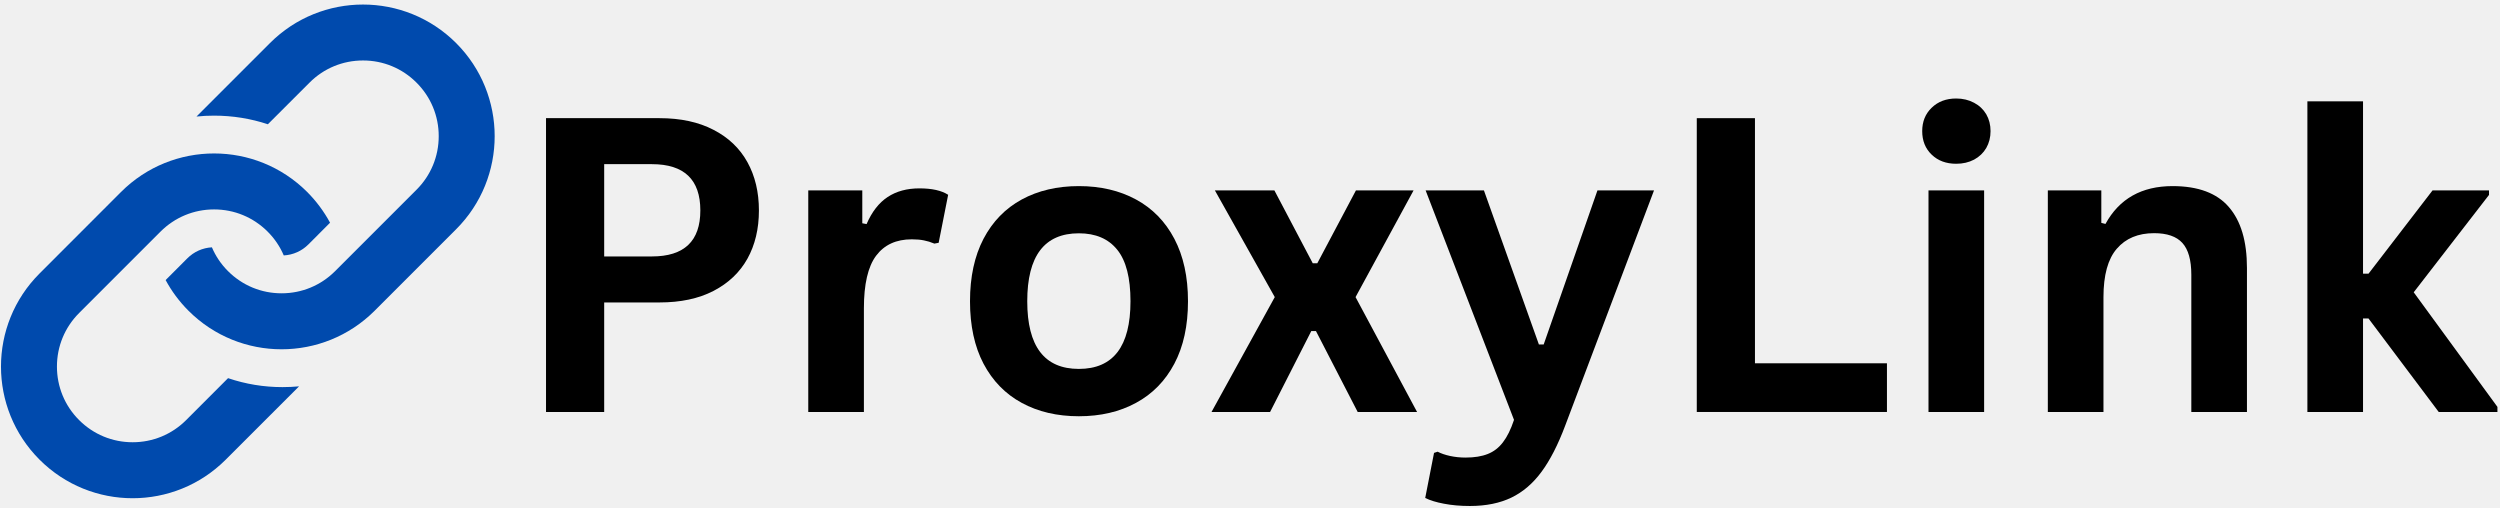
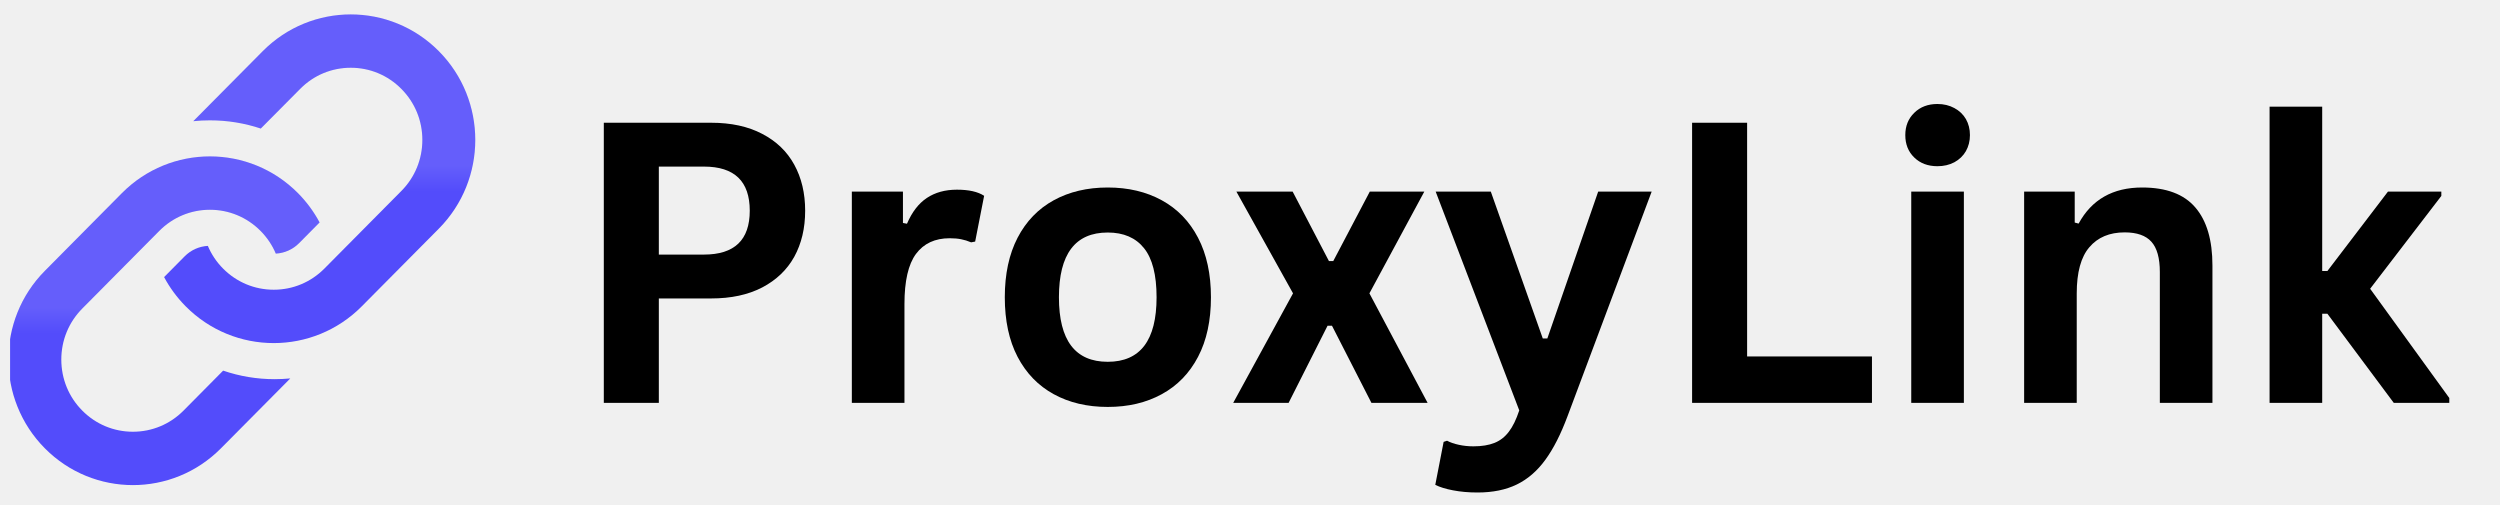
- <svg xmlns="http://www.w3.org/2000/svg" width="532" height="108" viewBox="0 0 532 108" fill="none">
-   <path d="M97.065 9.169C86.123 -1.766 68.379 -1.766 57.444 9.169L41.813 24.8C43.051 24.665 44.297 24.608 45.556 24.608C49.511 24.608 53.361 25.234 57.003 26.443L65.861 17.593C68.899 14.54 72.947 12.869 77.251 12.869C81.556 12.869 85.597 14.54 88.642 17.593C91.687 20.631 93.359 24.672 93.359 28.976C93.359 33.28 91.687 37.328 88.642 40.367L71.311 57.698C68.266 60.743 64.225 62.415 59.92 62.415C55.609 62.415 51.568 60.743 48.523 57.698C47.043 56.225 45.89 54.503 45.093 52.632C43.123 52.739 41.273 53.564 39.864 54.973L35.247 59.597C36.506 61.938 38.128 64.143 40.106 66.121C51.048 77.064 68.785 77.064 79.727 66.121L97.065 48.783C108 37.848 108 20.111 97.065 9.169Z" fill="#004AAD" />
-   <path d="M60.105 82.378C56.142 82.378 52.258 81.738 48.53 80.471L39.615 89.393C36.57 92.438 32.529 94.11 28.225 94.11C23.92 94.11 19.879 92.438 16.834 89.393C13.789 86.355 12.117 82.307 12.117 78.003C12.117 73.705 13.789 69.657 16.834 66.612L34.165 49.281C37.21 46.243 41.252 44.564 45.556 44.564C49.867 44.564 53.901 46.243 56.946 49.281C58.426 50.761 59.586 52.475 60.383 54.354C62.368 54.247 64.217 53.422 65.626 52.013L70.236 47.396C68.97 45.048 67.348 42.842 65.37 40.857C54.428 29.922 36.691 29.922 25.749 40.857L8.418 58.196C-2.525 69.138 -2.525 86.874 8.418 97.817C19.36 108.759 37.089 108.759 48.032 97.817L63.641 82.215C62.474 82.321 61.3 82.378 60.112 82.378H60.105Z" fill="#004AAD" />
-   <path d="M140.353 25.145C144.828 25.145 148.649 25.97 151.822 27.621C155.009 29.257 157.414 31.548 159.05 34.508C160.68 37.453 161.498 40.875 161.498 44.781C161.498 48.694 160.68 52.116 159.05 55.054C157.414 57.979 155.009 60.262 151.822 61.913C148.649 63.549 144.828 64.36 140.353 64.36H128.571V87.668H116.192V25.145H140.353ZM138.731 54.571C145.597 54.571 149.033 51.312 149.033 44.781C149.033 38.221 145.597 34.934 138.731 34.934H128.571V54.571H138.731Z" fill="black" />
-   <path d="M171.999 87.668V40.512H183.496V47.513L184.407 47.684C185.545 45.066 187.032 43.152 188.875 41.935C190.732 40.704 192.987 40.085 195.648 40.085C198.323 40.085 200.358 40.541 201.767 41.451L199.746 51.668L198.836 51.839C198.074 51.519 197.334 51.291 196.616 51.156C195.911 51.006 195.051 50.928 194.026 50.928C190.704 50.928 188.171 52.095 186.428 54.428C184.699 56.748 183.838 60.476 183.838 65.612V87.668H171.999Z" fill="black" />
-   <path d="M229.583 88.578C224.973 88.578 220.918 87.632 217.432 85.733C213.939 83.84 211.228 81.058 209.293 77.394C207.372 73.737 206.418 69.305 206.418 64.104C206.418 58.925 207.372 54.5 209.293 50.814C211.228 47.136 213.939 44.347 217.432 42.447C220.918 40.555 224.973 39.602 229.583 39.602C234.194 39.602 238.242 40.555 241.735 42.447C245.243 44.347 247.968 47.136 249.903 50.814C251.838 54.5 252.805 58.925 252.805 64.104C252.805 69.305 251.838 73.737 249.903 77.394C247.968 81.058 245.243 83.84 241.735 85.733C238.242 87.632 234.194 88.578 229.583 88.578ZM229.583 78.504C236.904 78.504 240.568 73.709 240.568 64.104C240.568 59.117 239.629 55.467 237.751 53.148C235.873 50.814 233.148 49.647 229.583 49.647C222.255 49.647 218.599 54.471 218.599 64.104C218.599 73.709 222.255 78.504 229.583 78.504Z" fill="black" />
-   <path d="M270.276 87.668H257.811L271.272 63.222L258.523 40.512H271.187L279.354 56.022H280.322L288.546 40.512H300.812L288.461 63.222L301.552 87.668H288.916L280.037 70.451H279.041L270.276 87.668Z" fill="black" />
-   <path d="M312.79 107.674C310.755 107.674 308.919 107.51 307.269 107.19C305.632 106.884 304.309 106.479 303.285 105.966L305.163 96.376L305.931 96.12C306.65 96.497 307.532 96.803 308.578 97.031C309.638 97.258 310.727 97.372 311.851 97.372C313.743 97.372 315.33 97.116 316.603 96.604C317.87 96.106 318.944 95.28 319.819 94.128C320.708 92.99 321.498 91.396 322.181 89.347L303.37 40.512H315.778L327.474 73.296H328.499L339.939 40.512H351.977L333.052 90.627C331.53 94.668 329.865 97.92 328.043 100.389C326.236 102.85 324.102 104.686 321.64 105.881C319.172 107.076 316.219 107.674 312.79 107.674Z" fill="black" />
-   <path d="M373.454 25.145V77.309H401.542V87.668H361.074V25.145H373.454Z" fill="black" />
-   <path d="M416.274 34.849C414.147 34.849 412.411 34.209 411.066 32.914C409.715 31.626 409.046 29.954 409.046 27.905C409.046 25.878 409.715 24.22 411.066 22.925C412.411 21.616 414.147 20.961 416.274 20.961C417.697 20.961 418.964 21.267 420.088 21.872C421.205 22.463 422.066 23.281 422.677 24.32C423.282 25.365 423.588 26.561 423.588 27.905C423.588 29.236 423.282 30.431 422.677 31.491C422.066 32.537 421.205 33.362 420.088 33.967C418.964 34.557 417.697 34.849 416.274 34.849ZM410.383 87.668V40.512H422.222V87.668H410.383Z" fill="black" />
-   <path d="M435.778 87.668V40.512H447.161V47.428L448.043 47.655C450.982 42.291 455.741 39.602 462.33 39.602C467.772 39.602 471.764 41.096 474.311 44.07C476.872 47.029 478.152 51.348 478.152 57.018V87.668H466.314V58.469C466.314 55.339 465.673 53.084 464.407 51.696C463.155 50.316 461.149 49.619 458.402 49.619C455.002 49.619 452.355 50.722 450.462 52.92C448.563 55.104 447.617 58.548 447.617 63.251V87.668H435.778Z" fill="black" />
-   <path d="M491.013 87.668V21.559H502.852V58.242H504.019L517.65 40.512H529.66V41.48L513.638 62.198L531.453 86.586V87.668H518.959L504.019 67.775H502.852V87.668H491.013Z" fill="black" />
+ <svg xmlns="http://www.w3.org/2000/svg" width="124" height="25" viewBox="0 0 124 25" fill="none">
+   <g clip-path="url(#clip0_4197_90096)">
+     <path d="M21.766 2.538C19.354 0.108 15.443 0.108 13.032 2.538L9.587 6.011C9.859 5.981 10.134 5.968 10.412 5.968C11.283 5.968 12.132 6.108 12.935 6.376L14.887 4.41C15.557 3.731 16.449 3.36 17.398 3.36C18.347 3.36 19.238 3.731 19.909 4.41C20.58 5.085 20.949 5.983 20.949 6.939C20.949 7.896 20.58 8.795 19.909 9.47L16.089 13.322C15.417 13.998 14.527 14.37 13.578 14.37C12.627 14.37 11.737 13.998 11.065 13.322C10.739 12.995 10.485 12.612 10.309 12.196C9.875 12.22 9.467 12.403 9.157 12.716L8.139 13.744C8.417 14.264 8.774 14.754 9.21 15.194C11.622 17.625 15.532 17.625 17.944 15.194L21.766 11.341C24.176 8.911 24.176 4.969 21.766 2.538Z" fill="#534CFB" />
+     <path d="M21.766 2.538C19.354 0.108 15.443 0.108 13.032 2.538L9.587 6.011C9.859 5.981 10.134 5.968 10.412 5.968C11.283 5.968 12.132 6.108 12.935 6.376L14.887 4.41C15.557 3.731 16.449 3.36 17.398 3.36C18.347 3.36 19.238 3.731 19.909 4.41C20.58 5.085 20.949 5.983 20.949 6.939C20.949 7.896 20.58 8.795 19.909 9.47L16.089 13.322C15.417 13.998 14.527 14.37 13.578 14.37C12.627 14.37 11.737 13.998 11.065 13.322C10.739 12.995 10.485 12.612 10.309 12.196C9.875 12.22 9.467 12.403 9.157 12.716L8.139 13.744C8.417 14.264 8.774 14.754 9.21 15.194C11.622 17.625 15.532 17.625 17.944 15.194L21.766 11.341C24.176 8.911 24.176 4.969 21.766 2.538Z" fill="url(#paint0_linear_4197_90096)" />
+     <path d="M13.619 18.807C12.746 18.807 11.889 18.664 11.068 18.383L9.103 20.366C8.431 21.042 7.541 21.414 6.592 21.414C5.643 21.414 4.752 21.042 4.081 20.366C3.41 19.691 3.041 18.791 3.041 17.834C3.041 16.879 3.41 15.98 4.081 15.303L7.901 11.452C8.572 10.777 9.463 10.404 10.412 10.404C11.362 10.404 12.252 10.777 12.923 11.452C13.249 11.781 13.505 12.162 13.68 12.579C14.118 12.555 14.526 12.372 14.836 12.059L15.852 11.033C15.573 10.511 15.216 10.021 14.78 9.58C12.368 7.15 8.458 7.15 6.046 9.58L2.226 13.433C-0.186 15.864 -0.186 19.806 2.226 22.238C4.638 24.669 8.546 24.669 10.958 22.238L14.399 18.77C14.141 18.794 13.883 18.807 13.621 18.807L13.619 18.807Z" fill="#534CFB" />
+     <path d="M13.619 18.807C12.746 18.807 11.889 18.664 11.068 18.383L9.103 20.366C8.431 21.042 7.541 21.414 6.592 21.414C5.643 21.414 4.752 21.042 4.081 20.366C3.41 19.691 3.041 18.791 3.041 17.834C3.041 16.879 3.41 15.98 4.081 15.303L7.901 11.452C8.572 10.777 9.463 10.404 10.412 10.404C11.362 10.404 12.252 10.777 12.923 11.452C13.249 11.781 13.505 12.162 13.68 12.579C14.118 12.555 14.526 12.372 14.836 12.059L15.852 11.033C15.573 10.511 15.216 10.021 14.78 9.58C12.368 7.15 8.458 7.15 6.046 9.58L2.226 13.433C-0.186 15.864 -0.186 19.806 2.226 22.238C4.638 24.669 8.546 24.669 10.958 22.238L14.399 18.77C14.141 18.794 13.883 18.807 13.621 18.807L13.619 18.807Z" fill="url(#paint1_linear_4197_90096)" />
+     <path d="M35.275 6.088C36.261 6.088 37.103 6.271 37.803 6.638C38.505 7.002 39.036 7.511 39.396 8.169C39.755 8.823 39.936 9.584 39.936 10.451C39.936 11.321 39.755 12.082 39.396 12.735C39.036 13.384 38.505 13.892 37.803 14.259C37.103 14.622 36.261 14.803 35.275 14.803L32.678 14.803V19.982L29.949 19.982V6.088L35.275 6.088ZM34.917 12.627C36.431 12.627 37.188 11.903 37.188 10.451C37.188 8.994 36.431 8.263 34.917 8.263L32.678 8.263V12.627L34.917 12.627Z" fill="black" />
+     <path d="M42.251 19.982V9.503L44.786 9.503V11.059L44.986 11.097C45.237 10.515 45.565 10.089 45.971 9.819C46.381 9.546 46.878 9.408 47.464 9.408C48.054 9.408 48.503 9.509 48.813 9.712L48.368 11.982L48.167 12.02C47.999 11.949 47.836 11.898 47.678 11.868C47.522 11.835 47.333 11.817 47.107 11.817C46.375 11.817 45.816 12.077 45.432 12.595C45.051 13.111 44.861 13.939 44.861 15.081V19.982L42.251 19.982Z" fill="black" />
+     <path d="M54.944 20.184C53.928 20.184 53.034 19.974 52.266 19.552C51.496 19.131 50.898 18.513 50.472 17.699C50.048 16.886 49.838 15.901 49.838 14.745C49.838 13.594 50.048 12.611 50.472 11.792C50.898 10.975 51.496 10.355 52.266 9.933C53.034 9.512 53.928 9.3 54.944 9.3C55.961 9.3 56.853 9.512 57.623 9.933C58.396 10.355 58.997 10.975 59.423 11.792C59.85 12.611 60.063 13.594 60.063 14.745C60.063 15.901 59.85 16.886 59.423 17.699C58.997 18.513 58.396 19.131 57.623 19.552C56.853 19.974 55.961 20.184 54.944 20.184ZM54.944 17.945C56.558 17.945 57.366 16.88 57.366 14.745C57.366 13.637 57.159 12.826 56.745 12.311C56.331 11.792 55.73 11.533 54.944 11.533C53.329 11.533 52.523 12.605 52.523 14.745C52.523 16.88 53.329 17.945 54.944 17.945Z" fill="black" />
+     <path d="M63.915 19.982L61.167 19.982L64.134 14.55L61.324 9.503L64.115 9.503L65.916 12.95L66.129 12.95L67.942 9.503L70.646 9.503L67.923 14.55L70.809 19.982L68.023 19.982L66.066 16.156L65.847 16.156L63.915 19.982Z" fill="black" />
+     <path d="M73.285 24.428C72.837 24.428 72.432 24.391 72.068 24.32C71.707 24.252 71.416 24.162 71.19 24.048L71.604 21.917L71.773 21.86C71.932 21.944 72.126 22.012 72.357 22.062C72.59 22.113 72.83 22.138 73.078 22.138C73.495 22.138 73.845 22.081 74.126 21.968C74.405 21.857 74.642 21.674 74.835 21.418C75.031 21.165 75.205 20.81 75.355 20.355L71.209 9.503L73.944 9.503L76.522 16.788L76.748 16.788L79.27 9.503L81.923 9.503L77.751 20.64C77.416 21.538 77.049 22.26 76.647 22.809C76.249 23.356 75.779 23.764 75.236 24.029C74.692 24.295 74.041 24.428 73.285 24.428Z" fill="black" />
+     <path d="M86.657 6.088V17.68L92.849 17.68V19.982L83.928 19.982V6.088L86.657 6.088Z" fill="black" />
+     <path d="M96.097 8.244C95.628 8.244 95.245 8.102 94.949 7.814C94.651 7.528 94.503 7.156 94.503 6.701C94.503 6.25 94.651 5.882 94.949 5.594C95.245 5.303 95.628 5.158 96.097 5.158C96.41 5.158 96.689 5.226 96.937 5.36C97.183 5.492 97.373 5.673 97.508 5.904C97.641 6.137 97.709 6.402 97.709 6.701C97.709 6.997 97.641 7.262 97.508 7.498C97.373 7.73 97.183 7.914 96.937 8.048C96.689 8.179 96.41 8.244 96.097 8.244ZM94.798 19.982V9.503L97.408 9.503V19.982L94.798 19.982Z" fill="black" />
+     <path d="M100.397 19.982V9.503L102.906 9.503V11.039L103.1 11.09C103.748 9.898 104.797 9.3 106.25 9.3C107.449 9.3 108.329 9.632 108.891 10.293C109.455 10.951 109.737 11.911 109.737 13.171V19.982L107.128 19.982V13.493C107.128 12.797 106.987 12.296 106.707 11.988C106.432 11.681 105.989 11.526 105.384 11.526C104.634 11.526 104.051 11.771 103.634 12.26C103.215 12.745 103.006 13.511 103.006 14.556V19.982L100.397 19.982Z" fill="black" />
+     <path d="M112.571 19.982V5.291L115.181 5.291V13.443L115.438 13.443L118.443 9.503L121.09 9.503V9.718L117.559 14.322L121.485 19.741V19.982L118.731 19.982L115.438 15.561L115.181 15.561V19.982L112.571 19.982Z" fill="black" />
+   </g>
+   <defs>
+     <linearGradient id="paint0_linear_4197_90096" x1="15.856" y1="0.715" x2="15.856" y2="17.017" gradientUnits="userSpaceOnUse">
+       <stop offset="0.46" stop-color="white" stop-opacity="0.1" />
+       <stop offset="0.54" stop-color="white" stop-opacity="0" />
+     </linearGradient>
+     <linearGradient id="paint1_linear_4197_90096" x1="8.135" y1="7.757" x2="8.135" y2="24.061" gradientUnits="userSpaceOnUse">
+       <stop offset="0.46" stop-color="white" stop-opacity="0.1" />
+       <stop offset="0.54" stop-color="white" stop-opacity="0" />
+     </linearGradient>
+     <clipPath id="clip0_4197_90096">
+       <rect width="123" height="24" fill="white" transform="translate(0.5 0.5)" />
+     </clipPath>
+   </defs>
</svg>
